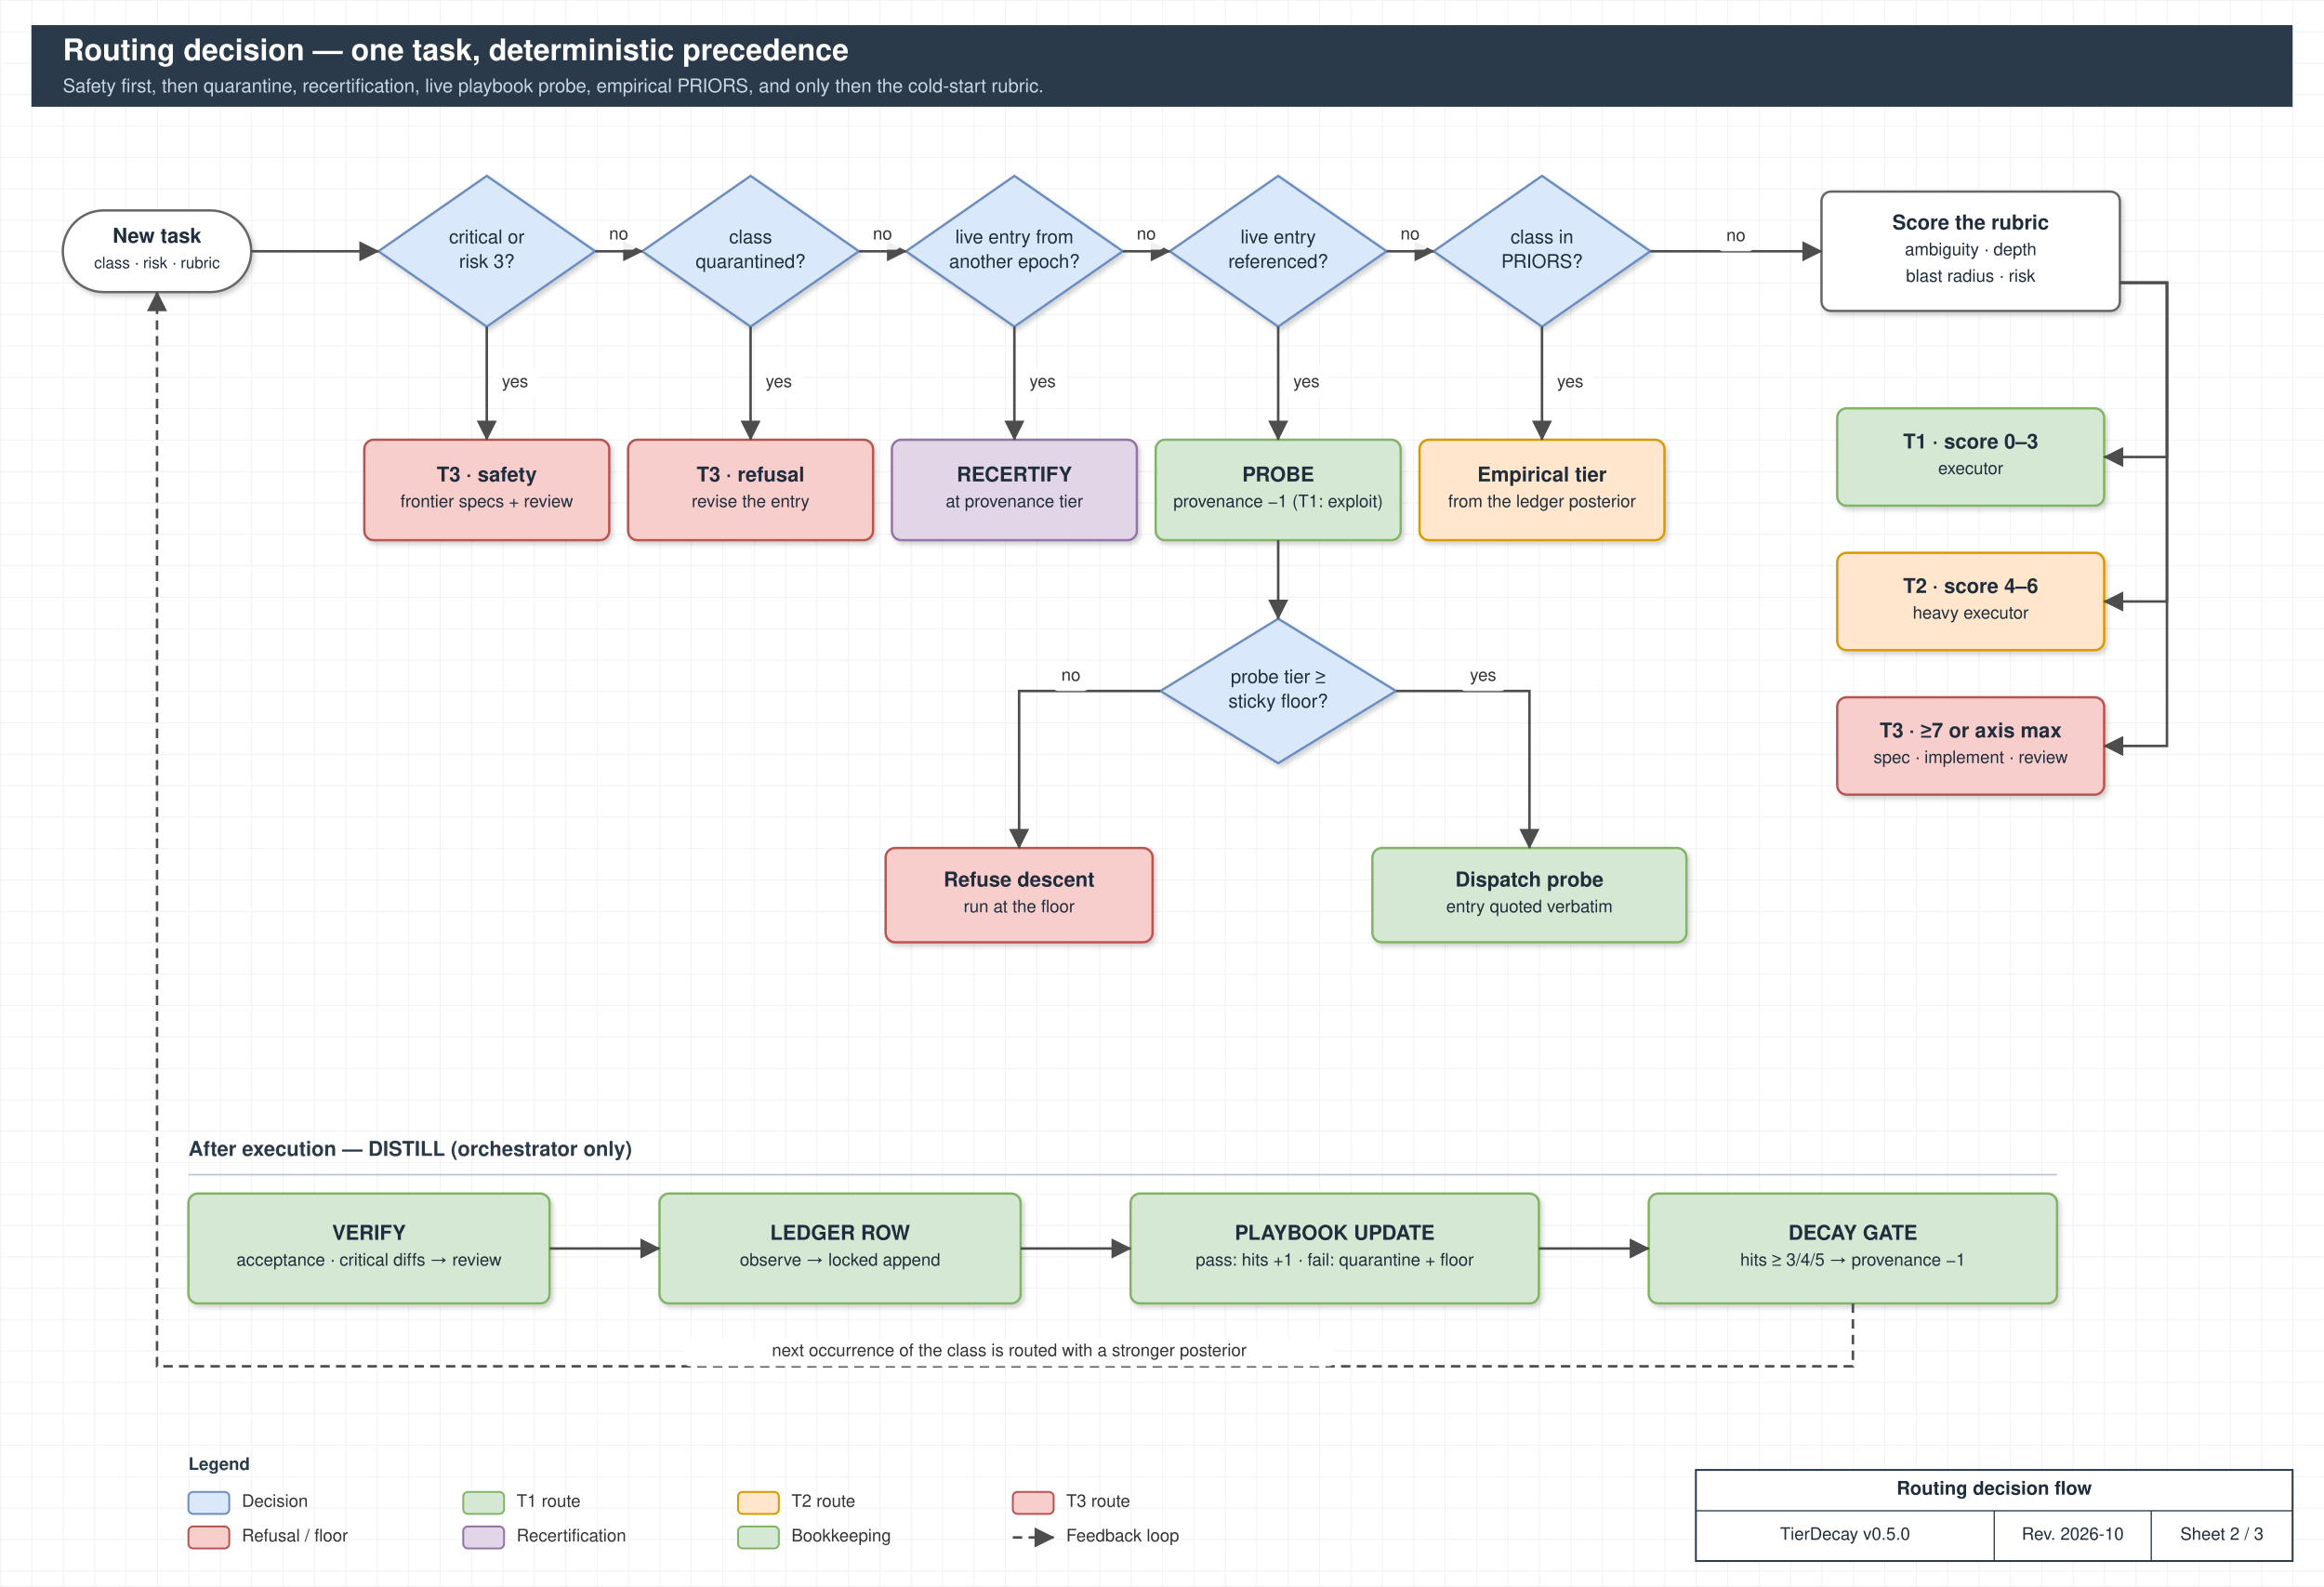
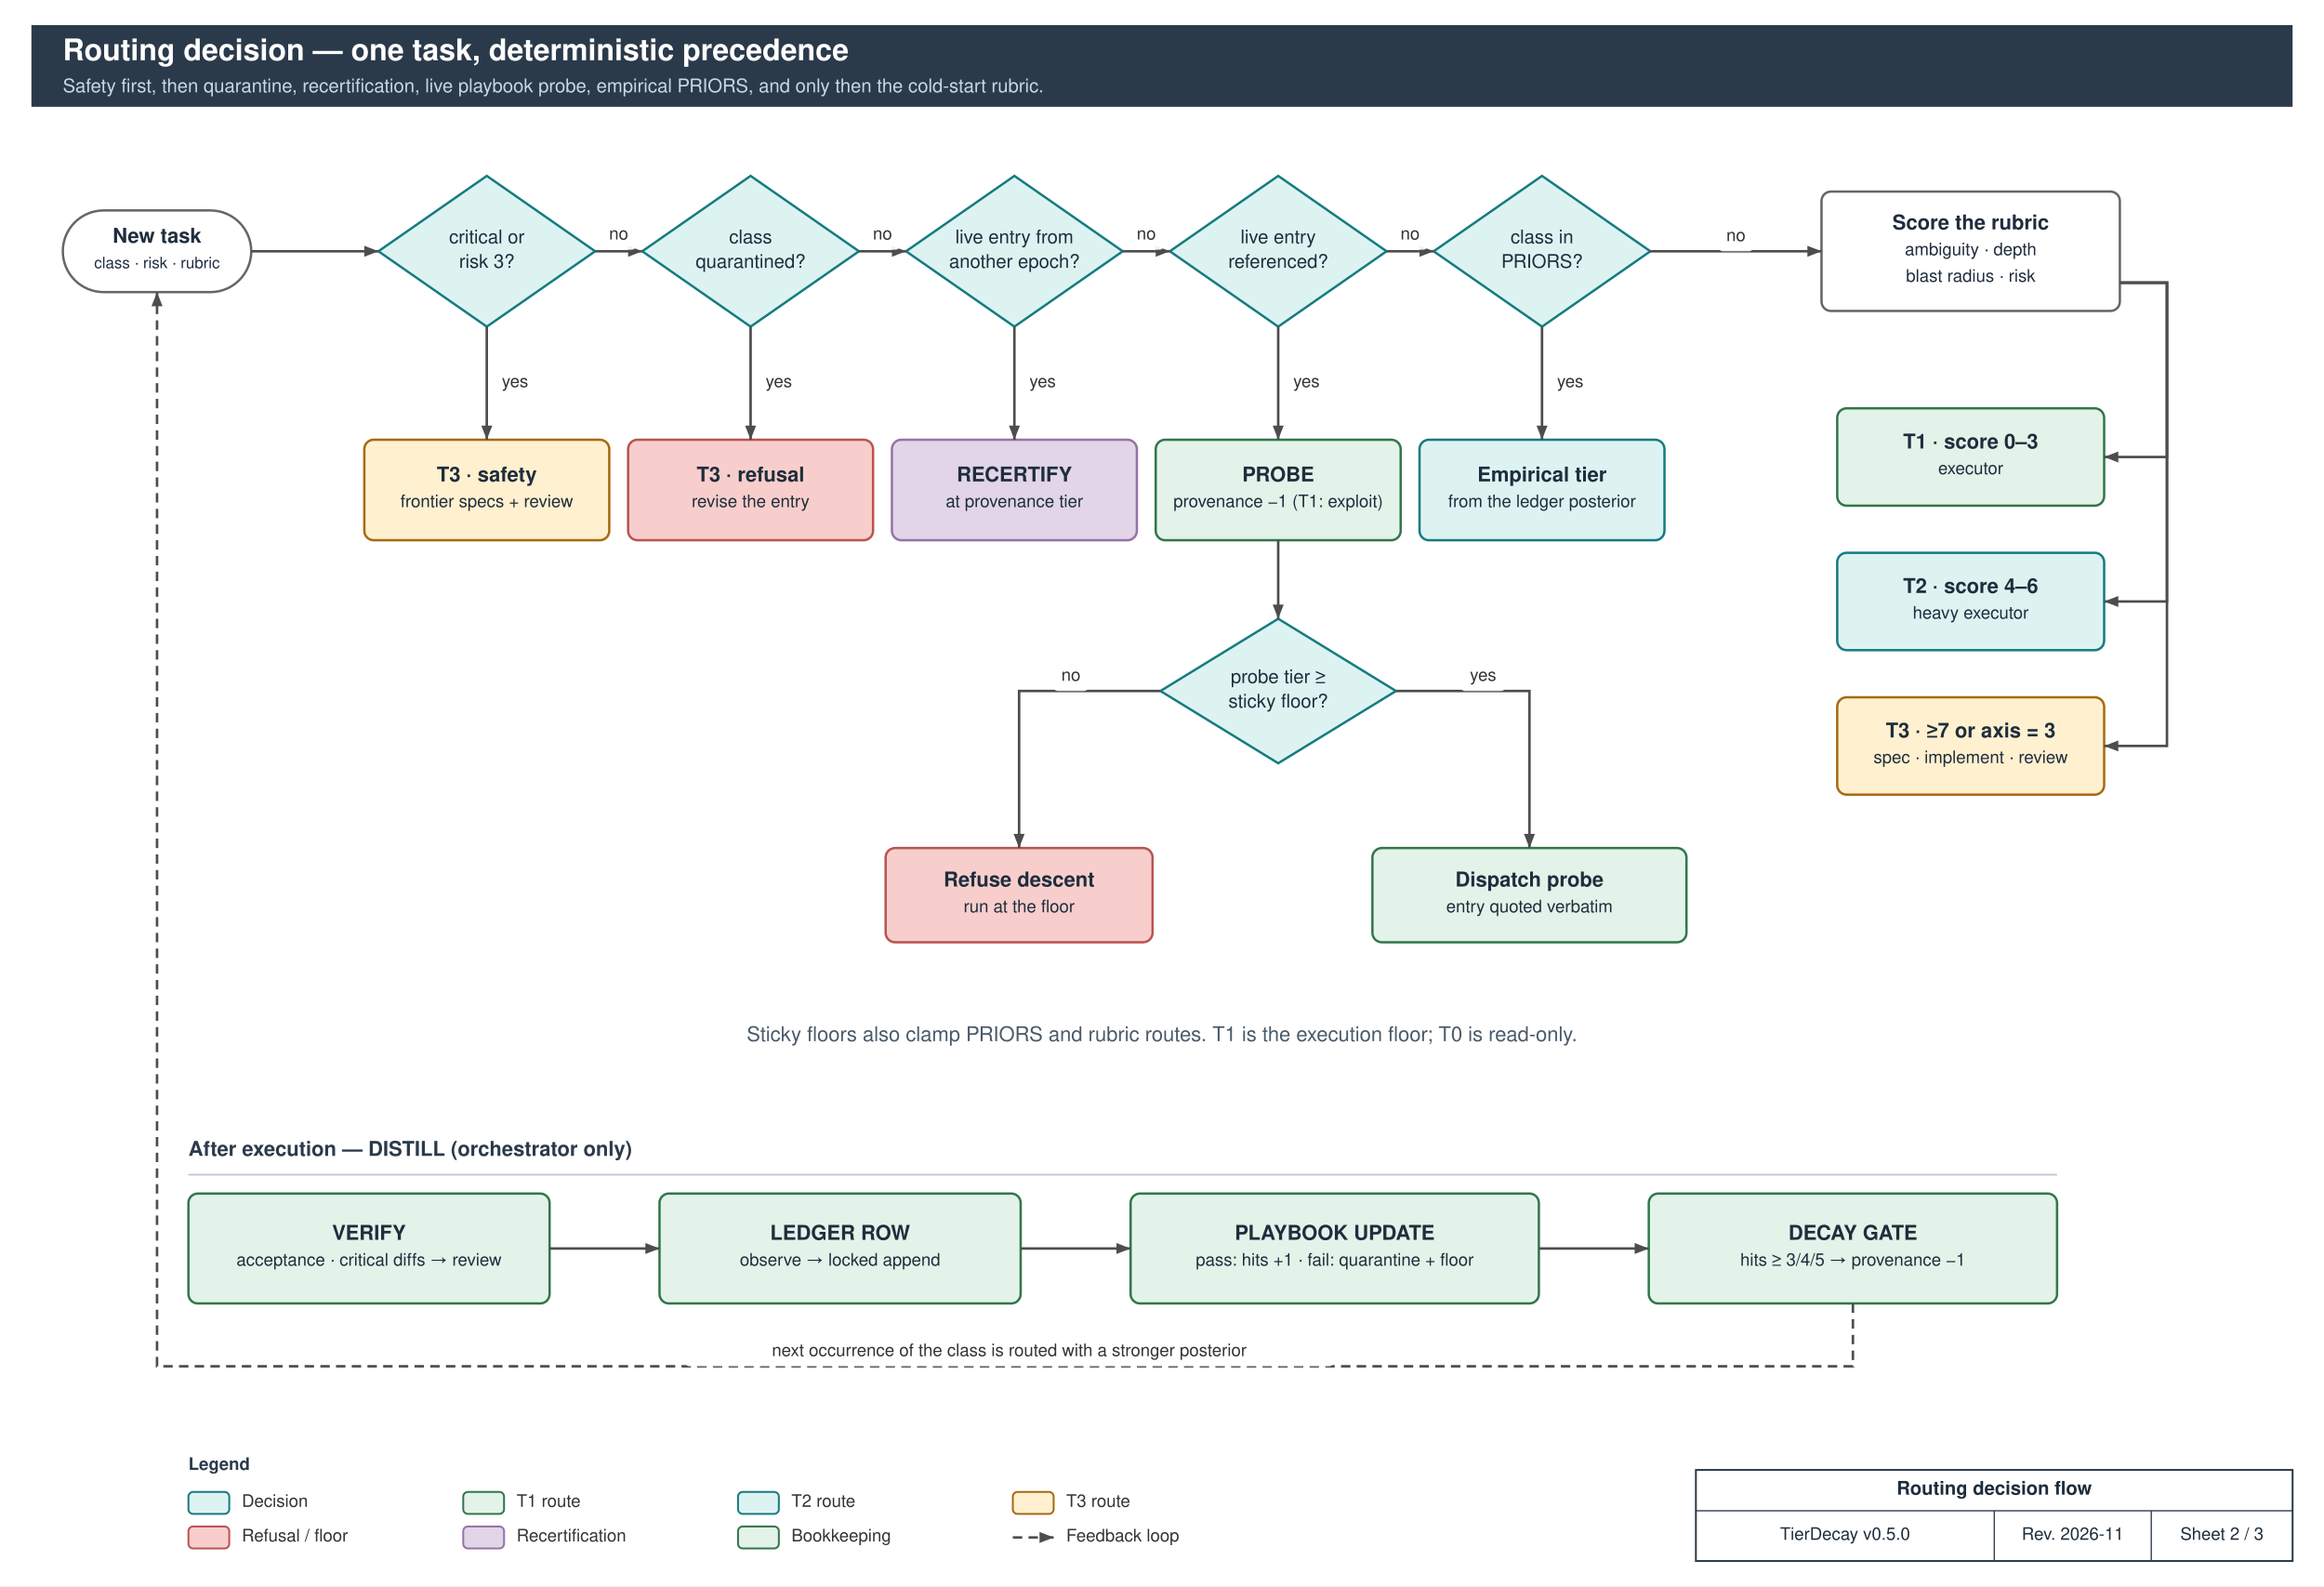
<svg xmlns="http://www.w3.org/2000/svg" width="1480" height="1010" viewBox="0 0 1480 1010" role="img" aria-labelledby="title desc">
-   <defs>
-     <marker id="arrow" viewBox="0 0 10 10" refX="9.5" refY="5" markerWidth="8" markerHeight="8" orient="auto-start-reverse">
-       <path d="M0,0 L10,5 L0,10 z" fill="#4D4D4D" />
-     </marker>
-     <marker id="arrow-start" viewBox="0 0 10 10" refX="0.5" refY="5" markerWidth="8" markerHeight="8" orient="auto-start-reverse">
-       <path d="M0,0 L10,5 L0,10 z" fill="#4D4D4D" />
-     </marker>
-     <filter id="shadow" x="-10%" y="-10%" width="130%" height="140%">
-       <feDropShadow dx="1.5" dy="2" stdDeviation="1.6" flood-color="#000000" flood-opacity="0.18" />
-     </filter>
-     <pattern id="grid" width="20" height="20" patternUnits="userSpaceOnUse">
-       <path d="M20,0 L0,0 0,20" fill="none" stroke="#EEF1F5" stroke-width="1" />
-     </pattern>
-   </defs>
  <rect width="1480" height="1010" fill="#FFFFFF" />
-   <rect width="1480" height="1010" fill="url(#grid)" />
  <rect x="20" y="16" width="1440" height="52" fill="#2B3A4A" />
  <text x="40" y="34.0" font-family="'Segoe UI', 'Helvetica Neue', Helvetica, Arial, sans-serif" font-size="19" font-weight="700" fill="#FFFFFF" text-anchor="start" dominant-baseline="central">Routing decision — one task, deterministic precedence</text>
  <text x="40" y="56.0" font-family="'Segoe UI', 'Helvetica Neue', Helvetica, Arial, sans-serif" font-size="12" font-weight="400" fill="#C9D6E3" text-anchor="start" dominant-baseline="central">Safety first, then quarantine, recertification, live playbook probe, empirical PRIORS, and only then the cold-start rubric.</text>
  <g>
-     <rect x="40" y="134" width="120" height="52" rx="26" fill="#FFFFFF" stroke="#666666" stroke-width="1.5" filter="url(#shadow)" />
+     <rect x="40" y="134" width="120" height="52" rx="26" fill="#FFFFFF" stroke="#666666" stroke-width="1.5" />
    <text x="100" y="151.6" font-family="'Segoe UI', 'Helvetica Neue', Helvetica, Arial, sans-serif" font-size="13" font-weight="700" fill="#1F2D3D" text-anchor="middle" dominant-baseline="central">New task</text>
    <text x="100" y="168.5" font-family="'Segoe UI', 'Helvetica Neue', Helvetica, Arial, sans-serif" font-size="10" font-weight="400" fill="#1F2D3D" text-anchor="middle" dominant-baseline="central">class · risk · rubric</text>
  </g>
  <g>
-     <polygon points="310,112 379,160 310,208 241,160" fill="#DAE8FC" stroke="#6C8EBF" stroke-width="1.5" filter="url(#shadow)" />
+     <polygon points="310,112 379,160 310,208 241,160" fill="#DDF3F2" stroke="#167B80" stroke-width="1.5" />
    <text x="310" y="152.2" font-family="'Segoe UI', 'Helvetica Neue', Helvetica, Arial, sans-serif" font-size="12" font-weight="400" fill="#1F2D3D" text-anchor="middle" dominant-baseline="central">critical or</text>
    <text x="310" y="167.8" font-family="'Segoe UI', 'Helvetica Neue', Helvetica, Arial, sans-serif" font-size="12" font-weight="400" fill="#1F2D3D" text-anchor="middle" dominant-baseline="central">risk 3?</text>
  </g>
  <g>
-     <path d="M160,160 L241,160" fill="none" stroke="#4D4D4D" stroke-width="1.6" marker-end="url(#arrow)" />
-   </g>
-   <g>
-     <rect x="232" y="280" width="156" height="64" rx="6" fill="#F8CECC" stroke="#B85450" stroke-width="1.5" filter="url(#shadow)" />
+     <path d="M160,160 L241,160" fill="none" stroke="#4D4D4D" stroke-width="1.6" />
+     <polygon points="241.0,160.0 232.0,163.5 232.0,156.5" fill="#4D4D4D" />
+   </g>
+   <g>
+     <rect x="232" y="280" width="156" height="64" rx="6" fill="#FFF0CF" stroke="#A66A12" stroke-width="1.5" />
    <text x="310" y="303.6" font-family="'Segoe UI', 'Helvetica Neue', Helvetica, Arial, sans-serif" font-size="13" font-weight="700" fill="#1F2D3D" text-anchor="middle" dominant-baseline="central">T3 · safety</text>
    <text x="310" y="320.4" font-family="'Segoe UI', 'Helvetica Neue', Helvetica, Arial, sans-serif" font-size="11" font-weight="400" fill="#1F2D3D" text-anchor="middle" dominant-baseline="central">frontier specs + review</text>
  </g>
  <g>
-     <path d="M310,208 L310,280" fill="none" stroke="#4D4D4D" stroke-width="1.6" marker-end="url(#arrow)" />
+     <path d="M310,208 L310,280" fill="none" stroke="#4D4D4D" stroke-width="1.6" />
+     <polygon points="310.0,280.0 306.5,271.0 313.5,271.0" fill="#4D4D4D" />
    <rect x="313.6" y="235.0" width="28.9" height="18" rx="3" fill="#FFFFFF" fill-opacity="0.92" />
    <text x="328" y="244.0" font-family="'Segoe UI', 'Helvetica Neue', Helvetica, Arial, sans-serif" font-size="11" font-weight="400" fill="#333333" text-anchor="middle" dominant-baseline="central">yes</text>
  </g>
  <g>
-     <polygon points="478,112 547,160 478,208 409,160" fill="#DAE8FC" stroke="#6C8EBF" stroke-width="1.5" filter="url(#shadow)" />
+     <polygon points="478,112 547,160 478,208 409,160" fill="#DDF3F2" stroke="#167B80" stroke-width="1.5" />
    <text x="478" y="152.2" font-family="'Segoe UI', 'Helvetica Neue', Helvetica, Arial, sans-serif" font-size="12" font-weight="400" fill="#1F2D3D" text-anchor="middle" dominant-baseline="central">class</text>
    <text x="478" y="167.8" font-family="'Segoe UI', 'Helvetica Neue', Helvetica, Arial, sans-serif" font-size="12" font-weight="400" fill="#1F2D3D" text-anchor="middle" dominant-baseline="central">quarantined?</text>
  </g>
  <g>
-     <path d="M379,160 L409,160" fill="none" stroke="#4D4D4D" stroke-width="1.6" marker-end="url(#arrow)" />
+     <path d="M379,160 L409,160" fill="none" stroke="#4D4D4D" stroke-width="1.6" />
+     <polygon points="409.0,160.0 400.0,163.5 400.0,156.5" fill="#4D4D4D" />
    <rect x="382.7" y="141.0" width="22.6" height="18" rx="3" fill="#FFFFFF" fill-opacity="0.92" />
    <text x="394" y="150.0" font-family="'Segoe UI', 'Helvetica Neue', Helvetica, Arial, sans-serif" font-size="11" font-weight="400" fill="#333333" text-anchor="middle" dominant-baseline="central">no</text>
  </g>
  <g>
-     <rect x="400" y="280" width="156" height="64" rx="6" fill="#F8CECC" stroke="#B85450" stroke-width="1.5" filter="url(#shadow)" />
+     <rect x="400" y="280" width="156" height="64" rx="6" fill="#F8CECC" stroke="#B85450" stroke-width="1.5" />
    <text x="478" y="303.6" font-family="'Segoe UI', 'Helvetica Neue', Helvetica, Arial, sans-serif" font-size="13" font-weight="700" fill="#1F2D3D" text-anchor="middle" dominant-baseline="central">T3 · refusal</text>
    <text x="478" y="320.4" font-family="'Segoe UI', 'Helvetica Neue', Helvetica, Arial, sans-serif" font-size="11" font-weight="400" fill="#1F2D3D" text-anchor="middle" dominant-baseline="central">revise the entry</text>
  </g>
  <g>
-     <path d="M478,208 L478,280" fill="none" stroke="#4D4D4D" stroke-width="1.6" marker-end="url(#arrow)" />
+     <path d="M478,208 L478,280" fill="none" stroke="#4D4D4D" stroke-width="1.6" />
+     <polygon points="478.0,280.0 474.5,271.0 481.5,271.0" fill="#4D4D4D" />
    <rect x="481.6" y="235.0" width="28.9" height="18" rx="3" fill="#FFFFFF" fill-opacity="0.92" />
    <text x="496" y="244.0" font-family="'Segoe UI', 'Helvetica Neue', Helvetica, Arial, sans-serif" font-size="11" font-weight="400" fill="#333333" text-anchor="middle" dominant-baseline="central">yes</text>
  </g>
  <g>
-     <polygon points="646,112 715,160 646,208 577,160" fill="#DAE8FC" stroke="#6C8EBF" stroke-width="1.5" filter="url(#shadow)" />
+     <polygon points="646,112 715,160 646,208 577,160" fill="#DDF3F2" stroke="#167B80" stroke-width="1.5" />
    <text x="646" y="152.2" font-family="'Segoe UI', 'Helvetica Neue', Helvetica, Arial, sans-serif" font-size="12" font-weight="400" fill="#1F2D3D" text-anchor="middle" dominant-baseline="central">live entry from</text>
    <text x="646" y="167.8" font-family="'Segoe UI', 'Helvetica Neue', Helvetica, Arial, sans-serif" font-size="12" font-weight="400" fill="#1F2D3D" text-anchor="middle" dominant-baseline="central">another epoch?</text>
  </g>
  <g>
-     <path d="M547,160 L577,160" fill="none" stroke="#4D4D4D" stroke-width="1.6" marker-end="url(#arrow)" />
+     <path d="M547,160 L577,160" fill="none" stroke="#4D4D4D" stroke-width="1.6" />
+     <polygon points="577.0,160.0 568.0,163.5 568.0,156.5" fill="#4D4D4D" />
    <rect x="550.7" y="141.0" width="22.6" height="18" rx="3" fill="#FFFFFF" fill-opacity="0.92" />
    <text x="562" y="150.0" font-family="'Segoe UI', 'Helvetica Neue', Helvetica, Arial, sans-serif" font-size="11" font-weight="400" fill="#333333" text-anchor="middle" dominant-baseline="central">no</text>
  </g>
  <g>
-     <rect x="568" y="280" width="156" height="64" rx="6" fill="#E1D5E7" stroke="#9673A6" stroke-width="1.5" filter="url(#shadow)" />
+     <rect x="568" y="280" width="156" height="64" rx="6" fill="#E1D5E7" stroke="#9673A6" stroke-width="1.5" />
    <text x="646" y="303.6" font-family="'Segoe UI', 'Helvetica Neue', Helvetica, Arial, sans-serif" font-size="13" font-weight="700" fill="#1F2D3D" text-anchor="middle" dominant-baseline="central">RECERTIFY</text>
    <text x="646" y="320.4" font-family="'Segoe UI', 'Helvetica Neue', Helvetica, Arial, sans-serif" font-size="11" font-weight="400" fill="#1F2D3D" text-anchor="middle" dominant-baseline="central">at provenance tier</text>
  </g>
  <g>
-     <path d="M646,208 L646,280" fill="none" stroke="#4D4D4D" stroke-width="1.6" marker-end="url(#arrow)" />
+     <path d="M646,208 L646,280" fill="none" stroke="#4D4D4D" stroke-width="1.6" />
+     <polygon points="646.0,280.0 642.5,271.0 649.5,271.0" fill="#4D4D4D" />
    <rect x="649.5" y="235.0" width="28.9" height="18" rx="3" fill="#FFFFFF" fill-opacity="0.92" />
    <text x="664" y="244.0" font-family="'Segoe UI', 'Helvetica Neue', Helvetica, Arial, sans-serif" font-size="11" font-weight="400" fill="#333333" text-anchor="middle" dominant-baseline="central">yes</text>
  </g>
  <g>
-     <polygon points="814,112 883,160 814,208 745,160" fill="#DAE8FC" stroke="#6C8EBF" stroke-width="1.5" filter="url(#shadow)" />
+     <polygon points="814,112 883,160 814,208 745,160" fill="#DDF3F2" stroke="#167B80" stroke-width="1.5" />
    <text x="814" y="152.2" font-family="'Segoe UI', 'Helvetica Neue', Helvetica, Arial, sans-serif" font-size="12" font-weight="400" fill="#1F2D3D" text-anchor="middle" dominant-baseline="central">live entry</text>
    <text x="814" y="167.8" font-family="'Segoe UI', 'Helvetica Neue', Helvetica, Arial, sans-serif" font-size="12" font-weight="400" fill="#1F2D3D" text-anchor="middle" dominant-baseline="central">referenced?</text>
  </g>
  <g>
-     <path d="M715,160 L745,160" fill="none" stroke="#4D4D4D" stroke-width="1.6" marker-end="url(#arrow)" />
+     <path d="M715,160 L745,160" fill="none" stroke="#4D4D4D" stroke-width="1.6" />
+     <polygon points="745.0,160.0 736.0,163.5 736.0,156.5" fill="#4D4D4D" />
    <rect x="718.7" y="141.0" width="22.6" height="18" rx="3" fill="#FFFFFF" fill-opacity="0.92" />
    <text x="730" y="150.0" font-family="'Segoe UI', 'Helvetica Neue', Helvetica, Arial, sans-serif" font-size="11" font-weight="400" fill="#333333" text-anchor="middle" dominant-baseline="central">no</text>
  </g>
  <g>
-     <rect x="736" y="280" width="156" height="64" rx="6" fill="#D5E8D4" stroke="#82B366" stroke-width="1.5" filter="url(#shadow)" />
+     <rect x="736" y="280" width="156" height="64" rx="6" fill="#E3F3E9" stroke="#32764B" stroke-width="1.5" />
    <text x="814" y="303.6" font-family="'Segoe UI', 'Helvetica Neue', Helvetica, Arial, sans-serif" font-size="13" font-weight="700" fill="#1F2D3D" text-anchor="middle" dominant-baseline="central">PROBE</text>
    <text x="814" y="320.4" font-family="'Segoe UI', 'Helvetica Neue', Helvetica, Arial, sans-serif" font-size="11" font-weight="400" fill="#1F2D3D" text-anchor="middle" dominant-baseline="central">provenance −1 (T1: exploit)</text>
  </g>
  <g>
-     <path d="M814,208 L814,280" fill="none" stroke="#4D4D4D" stroke-width="1.6" marker-end="url(#arrow)" />
+     <path d="M814,208 L814,280" fill="none" stroke="#4D4D4D" stroke-width="1.6" />
+     <polygon points="814.0,280.0 810.5,271.0 817.5,271.0" fill="#4D4D4D" />
    <rect x="817.5" y="235.0" width="28.9" height="18" rx="3" fill="#FFFFFF" fill-opacity="0.92" />
    <text x="832" y="244.0" font-family="'Segoe UI', 'Helvetica Neue', Helvetica, Arial, sans-serif" font-size="11" font-weight="400" fill="#333333" text-anchor="middle" dominant-baseline="central">yes</text>
  </g>
  <g>
-     <polygon points="982,112 1051,160 982,208 913,160" fill="#DAE8FC" stroke="#6C8EBF" stroke-width="1.5" filter="url(#shadow)" />
+     <polygon points="982,112 1051,160 982,208 913,160" fill="#DDF3F2" stroke="#167B80" stroke-width="1.5" />
    <text x="982" y="152.2" font-family="'Segoe UI', 'Helvetica Neue', Helvetica, Arial, sans-serif" font-size="12" font-weight="400" fill="#1F2D3D" text-anchor="middle" dominant-baseline="central">class in</text>
    <text x="982" y="167.8" font-family="'Segoe UI', 'Helvetica Neue', Helvetica, Arial, sans-serif" font-size="12" font-weight="400" fill="#1F2D3D" text-anchor="middle" dominant-baseline="central">PRIORS?</text>
  </g>
  <g>
-     <path d="M883,160 L913,160" fill="none" stroke="#4D4D4D" stroke-width="1.6" marker-end="url(#arrow)" />
+     <path d="M883,160 L913,160" fill="none" stroke="#4D4D4D" stroke-width="1.6" />
+     <polygon points="913.0,160.0 904.0,163.5 904.0,156.5" fill="#4D4D4D" />
    <rect x="886.7" y="141.0" width="22.6" height="18" rx="3" fill="#FFFFFF" fill-opacity="0.92" />
    <text x="898" y="150.0" font-family="'Segoe UI', 'Helvetica Neue', Helvetica, Arial, sans-serif" font-size="11" font-weight="400" fill="#333333" text-anchor="middle" dominant-baseline="central">no</text>
  </g>
  <g>
-     <rect x="904" y="280" width="156" height="64" rx="6" fill="#FFE6CC" stroke="#D79B00" stroke-width="1.5" filter="url(#shadow)" />
+     <rect x="904" y="280" width="156" height="64" rx="6" fill="#DDF3F2" stroke="#167B80" stroke-width="1.5" />
    <text x="982" y="303.6" font-family="'Segoe UI', 'Helvetica Neue', Helvetica, Arial, sans-serif" font-size="13" font-weight="700" fill="#1F2D3D" text-anchor="middle" dominant-baseline="central">Empirical tier</text>
    <text x="982" y="320.4" font-family="'Segoe UI', 'Helvetica Neue', Helvetica, Arial, sans-serif" font-size="11" font-weight="400" fill="#1F2D3D" text-anchor="middle" dominant-baseline="central">from the ledger posterior</text>
  </g>
  <g>
-     <path d="M982,208 L982,280" fill="none" stroke="#4D4D4D" stroke-width="1.6" marker-end="url(#arrow)" />
+     <path d="M982,208 L982,280" fill="none" stroke="#4D4D4D" stroke-width="1.6" />
+     <polygon points="982.0,280.0 978.5,271.0 985.5,271.0" fill="#4D4D4D" />
    <rect x="985.5" y="235.0" width="28.9" height="18" rx="3" fill="#FFFFFF" fill-opacity="0.92" />
    <text x="1000" y="244.0" font-family="'Segoe UI', 'Helvetica Neue', Helvetica, Arial, sans-serif" font-size="11" font-weight="400" fill="#333333" text-anchor="middle" dominant-baseline="central">yes</text>
  </g>
  <g>
-     <polygon points="814,394 889,440 814,486 739,440" fill="#DAE8FC" stroke="#6C8EBF" stroke-width="1.5" filter="url(#shadow)" />
+     <polygon points="814,394 889,440 814,486 739,440" fill="#DDF3F2" stroke="#167B80" stroke-width="1.5" />
    <text x="814" y="432.2" font-family="'Segoe UI', 'Helvetica Neue', Helvetica, Arial, sans-serif" font-size="12" font-weight="400" fill="#1F2D3D" text-anchor="middle" dominant-baseline="central">probe tier ≥</text>
    <text x="814" y="447.8" font-family="'Segoe UI', 'Helvetica Neue', Helvetica, Arial, sans-serif" font-size="12" font-weight="400" fill="#1F2D3D" text-anchor="middle" dominant-baseline="central">sticky floor?</text>
  </g>
  <g>
-     <path d="M814,344 L814,394" fill="none" stroke="#4D4D4D" stroke-width="1.6" marker-end="url(#arrow)" />
-   </g>
-   <g>
-     <rect x="564" y="540" width="170" height="60" rx="6" fill="#F8CECC" stroke="#B85450" stroke-width="1.5" filter="url(#shadow)" />
+     <path d="M814,344 L814,394" fill="none" stroke="#4D4D4D" stroke-width="1.6" />
+     <polygon points="814.0,394.0 810.5,385.0 817.5,385.0" fill="#4D4D4D" />
+   </g>
+   <g>
+     <rect x="564" y="540" width="170" height="60" rx="6" fill="#F8CECC" stroke="#B85450" stroke-width="1.5" />
    <text x="649" y="561.5" font-family="'Segoe UI', 'Helvetica Neue', Helvetica, Arial, sans-serif" font-size="13" font-weight="700" fill="#1F2D3D" text-anchor="middle" dominant-baseline="central">Refuse descent</text>
    <text x="649" y="578.4" font-family="'Segoe UI', 'Helvetica Neue', Helvetica, Arial, sans-serif" font-size="11" font-weight="400" fill="#1F2D3D" text-anchor="middle" dominant-baseline="central">run at the floor</text>
  </g>
  <g>
-     <path d="M739,440 L649,440 L649,540" fill="none" stroke="#4D4D4D" stroke-width="1.6" marker-end="url(#arrow)" />
+     <path d="M739,440 L649,440 L649,540" fill="none" stroke="#4D4D4D" stroke-width="1.6" />
+     <polygon points="649.0,540.0 645.5,531.0 652.5,531.0" fill="#4D4D4D" />
    <rect x="670.7" y="422.0" width="22.6" height="18" rx="3" fill="#FFFFFF" fill-opacity="0.92" />
    <text x="682" y="431.0" font-family="'Segoe UI', 'Helvetica Neue', Helvetica, Arial, sans-serif" font-size="11" font-weight="400" fill="#333333" text-anchor="middle" dominant-baseline="central">no</text>
  </g>
  <g>
-     <rect x="874" y="540" width="200" height="60" rx="6" fill="#D5E8D4" stroke="#82B366" stroke-width="1.5" filter="url(#shadow)" />
+     <rect x="874" y="540" width="200" height="60" rx="6" fill="#E3F3E9" stroke="#32764B" stroke-width="1.5" />
    <text x="974" y="561.5" font-family="'Segoe UI', 'Helvetica Neue', Helvetica, Arial, sans-serif" font-size="13" font-weight="700" fill="#1F2D3D" text-anchor="middle" dominant-baseline="central">Dispatch probe</text>
    <text x="974" y="578.4" font-family="'Segoe UI', 'Helvetica Neue', Helvetica, Arial, sans-serif" font-size="11" font-weight="400" fill="#1F2D3D" text-anchor="middle" dominant-baseline="central">entry quoted verbatim</text>
  </g>
  <g>
-     <path d="M889,440 L974,440 L974,540" fill="none" stroke="#4D4D4D" stroke-width="1.6" marker-end="url(#arrow)" />
+     <path d="M889,440 L974,440 L974,540" fill="none" stroke="#4D4D4D" stroke-width="1.6" />
+     <polygon points="974.0,540.0 970.5,531.0 977.5,531.0" fill="#4D4D4D" />
    <rect x="930.0" y="422.0" width="28.9" height="18" rx="3" fill="#FFFFFF" fill-opacity="0.92" />
    <text x="944.5" y="431.0" font-family="'Segoe UI', 'Helvetica Neue', Helvetica, Arial, sans-serif" font-size="11" font-weight="400" fill="#333333" text-anchor="middle" dominant-baseline="central">yes</text>
  </g>
  <g>
-     <rect x="1160" y="122" width="190" height="76" rx="6" fill="#FFFFFF" stroke="#666666" stroke-width="1.5" filter="url(#shadow)" />
+     <rect x="1160" y="122" width="190" height="76" rx="6" fill="#FFFFFF" stroke="#666666" stroke-width="1.5" />
    <text x="1255" y="143.1" font-family="'Segoe UI', 'Helvetica Neue', Helvetica, Arial, sans-serif" font-size="13" font-weight="700" fill="#1F2D3D" text-anchor="middle" dominant-baseline="central">Score the rubric</text>
    <text x="1255" y="160.0" font-family="'Segoe UI', 'Helvetica Neue', Helvetica, Arial, sans-serif" font-size="11" font-weight="400" fill="#1F2D3D" text-anchor="middle" dominant-baseline="central">ambiguity · depth</text>
    <text x="1255" y="176.9" font-family="'Segoe UI', 'Helvetica Neue', Helvetica, Arial, sans-serif" font-size="11" font-weight="400" fill="#1F2D3D" text-anchor="middle" dominant-baseline="central">blast radius · risk</text>
  </g>
  <g>
-     <path d="M1051,160 L1160,160" fill="none" stroke="#4D4D4D" stroke-width="1.6" marker-end="url(#arrow)" />
+     <path d="M1051,160 L1160,160" fill="none" stroke="#4D4D4D" stroke-width="1.6" />
+     <polygon points="1160.0,160.0 1151.0,163.5 1151.0,156.5" fill="#4D4D4D" />
    <rect x="1094.2" y="142.0" width="22.6" height="18" rx="3" fill="#FFFFFF" fill-opacity="0.92" />
    <text x="1105.5" y="151.0" font-family="'Segoe UI', 'Helvetica Neue', Helvetica, Arial, sans-serif" font-size="11" font-weight="400" fill="#333333" text-anchor="middle" dominant-baseline="central">no</text>
  </g>
  <g>
-     <rect x="1170" y="260" width="170" height="62" rx="6" fill="#D5E8D4" stroke="#82B366" stroke-width="1.5" filter="url(#shadow)" />
+     <rect x="1170" y="260" width="170" height="62" rx="6" fill="#E3F3E9" stroke="#32764B" stroke-width="1.5" />
    <text x="1255" y="282.6" font-family="'Segoe UI', 'Helvetica Neue', Helvetica, Arial, sans-serif" font-size="13" font-weight="700" fill="#1F2D3D" text-anchor="middle" dominant-baseline="central">T1 · score 0–3</text>
    <text x="1255" y="299.4" font-family="'Segoe UI', 'Helvetica Neue', Helvetica, Arial, sans-serif" font-size="11" font-weight="400" fill="#1F2D3D" text-anchor="middle" dominant-baseline="central">executor</text>
  </g>
  <g>
-     <path d="M1350,180 L1380,180 L1380,291 L1340,291" fill="none" stroke="#4D4D4D" stroke-width="1.6" marker-end="url(#arrow)" />
-   </g>
-   <g>
-     <rect x="1170" y="352" width="170" height="62" rx="6" fill="#FFE6CC" stroke="#D79B00" stroke-width="1.5" filter="url(#shadow)" />
+     <path d="M1350,180 L1380,180 L1380,291 L1340,291" fill="none" stroke="#4D4D4D" stroke-width="1.6" />
+     <polygon points="1340.0,291.0 1349.0,287.5 1349.0,294.5" fill="#4D4D4D" />
+   </g>
+   <g>
+     <rect x="1170" y="352" width="170" height="62" rx="6" fill="#DDF3F2" stroke="#167B80" stroke-width="1.5" />
    <text x="1255" y="374.6" font-family="'Segoe UI', 'Helvetica Neue', Helvetica, Arial, sans-serif" font-size="13" font-weight="700" fill="#1F2D3D" text-anchor="middle" dominant-baseline="central">T2 · score 4–6</text>
    <text x="1255" y="391.4" font-family="'Segoe UI', 'Helvetica Neue', Helvetica, Arial, sans-serif" font-size="11" font-weight="400" fill="#1F2D3D" text-anchor="middle" dominant-baseline="central">heavy executor</text>
  </g>
  <g>
-     <path d="M1350,180 L1380,180 L1380,383 L1340,383" fill="none" stroke="#4D4D4D" stroke-width="1.6" marker-end="url(#arrow)" />
-   </g>
-   <g>
-     <rect x="1170" y="444" width="170" height="62" rx="6" fill="#F8CECC" stroke="#B85450" stroke-width="1.5" filter="url(#shadow)" />
-     <text x="1255" y="466.6" font-family="'Segoe UI', 'Helvetica Neue', Helvetica, Arial, sans-serif" font-size="13" font-weight="700" fill="#1F2D3D" text-anchor="middle" dominant-baseline="central">T3 · ≥7 or axis max</text>
+     <path d="M1350,180 L1380,180 L1380,383 L1340,383" fill="none" stroke="#4D4D4D" stroke-width="1.6" />
+     <polygon points="1340.0,383.0 1349.0,379.5 1349.0,386.5" fill="#4D4D4D" />
+   </g>
+   <g>
+     <rect x="1170" y="444" width="170" height="62" rx="6" fill="#FFF0CF" stroke="#A66A12" stroke-width="1.5" />
+     <text x="1255" y="466.6" font-family="'Segoe UI', 'Helvetica Neue', Helvetica, Arial, sans-serif" font-size="13" font-weight="700" fill="#1F2D3D" text-anchor="middle" dominant-baseline="central">T3 · ≥7 or axis = 3</text>
    <text x="1255" y="483.4" font-family="'Segoe UI', 'Helvetica Neue', Helvetica, Arial, sans-serif" font-size="11" font-weight="400" fill="#1F2D3D" text-anchor="middle" dominant-baseline="central">spec · implement · review</text>
  </g>
  <g>
-     <path d="M1350,180 L1380,180 L1380,475 L1340,475" fill="none" stroke="#4D4D4D" stroke-width="1.6" marker-end="url(#arrow)" />
-   </g>
-   <g>
-     <rect x="120" y="760" width="230" height="70" rx="6" fill="#D5E8D4" stroke="#82B366" stroke-width="1.5" filter="url(#shadow)" />
+     <path d="M1350,180 L1380,180 L1380,475 L1340,475" fill="none" stroke="#4D4D4D" stroke-width="1.6" />
+     <polygon points="1340.0,475.0 1349.0,471.5 1349.0,478.5" fill="#4D4D4D" />
+   </g>
+   <text x="740" y="660.0" font-family="'Segoe UI', 'Helvetica Neue', Helvetica, Arial, sans-serif" font-size="13" font-weight="400" fill="#4A5A6A" text-anchor="middle" dominant-baseline="central">Sticky floors also clamp PRIORS and rubric routes. T1 is the execution floor; T0 is read-only.</text>
+   <g>
+     <rect x="120" y="760" width="230" height="70" rx="6" fill="#E3F3E9" stroke="#32764B" stroke-width="1.5" />
    <text x="235" y="786.5" font-family="'Segoe UI', 'Helvetica Neue', Helvetica, Arial, sans-serif" font-size="13" font-weight="700" fill="#1F2D3D" text-anchor="middle" dominant-baseline="central">VERIFY</text>
    <text x="235" y="803.4" font-family="'Segoe UI', 'Helvetica Neue', Helvetica, Arial, sans-serif" font-size="11" font-weight="400" fill="#1F2D3D" text-anchor="middle" dominant-baseline="central">acceptance · critical diffs → review</text>
  </g>
  <g>
-     <rect x="420" y="760" width="230" height="70" rx="6" fill="#D5E8D4" stroke="#82B366" stroke-width="1.5" filter="url(#shadow)" />
+     <rect x="420" y="760" width="230" height="70" rx="6" fill="#E3F3E9" stroke="#32764B" stroke-width="1.5" />
    <text x="535" y="786.5" font-family="'Segoe UI', 'Helvetica Neue', Helvetica, Arial, sans-serif" font-size="13" font-weight="700" fill="#1F2D3D" text-anchor="middle" dominant-baseline="central">LEDGER ROW</text>
    <text x="535" y="803.4" font-family="'Segoe UI', 'Helvetica Neue', Helvetica, Arial, sans-serif" font-size="11" font-weight="400" fill="#1F2D3D" text-anchor="middle" dominant-baseline="central">observe → locked append</text>
  </g>
  <g>
-     <rect x="720" y="760" width="260" height="70" rx="6" fill="#D5E8D4" stroke="#82B366" stroke-width="1.5" filter="url(#shadow)" />
+     <rect x="720" y="760" width="260" height="70" rx="6" fill="#E3F3E9" stroke="#32764B" stroke-width="1.5" />
    <text x="850" y="786.5" font-family="'Segoe UI', 'Helvetica Neue', Helvetica, Arial, sans-serif" font-size="13" font-weight="700" fill="#1F2D3D" text-anchor="middle" dominant-baseline="central">PLAYBOOK UPDATE</text>
    <text x="850" y="803.4" font-family="'Segoe UI', 'Helvetica Neue', Helvetica, Arial, sans-serif" font-size="11" font-weight="400" fill="#1F2D3D" text-anchor="middle" dominant-baseline="central">pass: hits +1 · fail: quarantine + floor</text>
  </g>
  <g>
-     <rect x="1050" y="760" width="260" height="70" rx="6" fill="#D5E8D4" stroke="#82B366" stroke-width="1.5" filter="url(#shadow)" />
+     <rect x="1050" y="760" width="260" height="70" rx="6" fill="#E3F3E9" stroke="#32764B" stroke-width="1.5" />
    <text x="1180" y="786.5" font-family="'Segoe UI', 'Helvetica Neue', Helvetica, Arial, sans-serif" font-size="13" font-weight="700" fill="#1F2D3D" text-anchor="middle" dominant-baseline="central">DECAY GATE</text>
    <text x="1180" y="803.4" font-family="'Segoe UI', 'Helvetica Neue', Helvetica, Arial, sans-serif" font-size="11" font-weight="400" fill="#1F2D3D" text-anchor="middle" dominant-baseline="central">hits ≥ 3/4/5 → provenance −1</text>
  </g>
  <g>
-     <path d="M350,795 L420,795" fill="none" stroke="#4D4D4D" stroke-width="1.6" marker-end="url(#arrow)" />
-   </g>
-   <g>
-     <path d="M650,795 L720,795" fill="none" stroke="#4D4D4D" stroke-width="1.6" marker-end="url(#arrow)" />
-   </g>
-   <g>
-     <path d="M980,795 L1050,795" fill="none" stroke="#4D4D4D" stroke-width="1.6" marker-end="url(#arrow)" />
-   </g>
-   <g>
-     <path d="M1180,830 L1180,870 L100,870 L100,186" fill="none" stroke="#4D4D4D" stroke-width="1.6" stroke-dasharray="6 4" marker-end="url(#arrow)" />
+     <path d="M350,795 L420,795" fill="none" stroke="#4D4D4D" stroke-width="1.6" />
+     <polygon points="420.0,795.0 411.0,798.5 411.0,791.5" fill="#4D4D4D" />
+   </g>
+   <g>
+     <path d="M650,795 L720,795" fill="none" stroke="#4D4D4D" stroke-width="1.6" />
+     <polygon points="720.0,795.0 711.0,798.5 711.0,791.5" fill="#4D4D4D" />
+   </g>
+   <g>
+     <path d="M980,795 L1050,795" fill="none" stroke="#4D4D4D" stroke-width="1.6" />
+     <polygon points="1050.0,795.0 1041.0,798.5 1041.0,791.5" fill="#4D4D4D" />
+   </g>
+   <g>
+     <path d="M1180,830 L1180,870 L100,870 L100,186" fill="none" stroke="#4D4D4D" stroke-width="1.6" stroke-dasharray="6 4" />
+     <polygon points="100.0,186.0 103.5,195.0 96.5,195.0" fill="#4D4D4D" />
    <rect x="436.1" y="852.0" width="413.2" height="18" rx="3" fill="#FFFFFF" fill-opacity="0.92" />
    <text x="642.72" y="861.0" font-family="'Segoe UI', 'Helvetica Neue', Helvetica, Arial, sans-serif" font-size="11" font-weight="400" fill="#333333" text-anchor="middle" dominant-baseline="central">next occurrence of the class is routed with a stronger posterior</text>
  </g>
  <text x="120" y="736" font-family="'Segoe UI', 'Helvetica Neue', Helvetica, Arial, sans-serif" font-size="13" font-weight="700" fill="#2B3A4A">After execution — DISTILL (orchestrator only)</text>
  <line x1="120" y1="748" x2="1310" y2="748" stroke="#B7C3D0" stroke-width="1" />
  <g>
    <text x="120" y="936" font-family="'Segoe UI', 'Helvetica Neue', Helvetica, Arial, sans-serif" font-size="11" font-weight="700" fill="#2B3A4A">Legend</text>
-     <rect x="120" y="950" width="26" height="14" rx="3" fill="#DAE8FC" stroke="#6C8EBF" stroke-width="1.2" />
+     <rect x="120" y="950" width="26" height="14" rx="3" fill="#DDF3F2" stroke="#167B80" stroke-width="1.2" />
    <text x="154" y="957" font-family="'Segoe UI', 'Helvetica Neue', Helvetica, Arial, sans-serif" font-size="11" fill="#333333" dominant-baseline="central">Decision</text>
-     <rect x="295" y="950" width="26" height="14" rx="3" fill="#D5E8D4" stroke="#82B366" stroke-width="1.2" />
+     <rect x="295" y="950" width="26" height="14" rx="3" fill="#E3F3E9" stroke="#32764B" stroke-width="1.2" />
    <text x="329" y="957" font-family="'Segoe UI', 'Helvetica Neue', Helvetica, Arial, sans-serif" font-size="11" fill="#333333" dominant-baseline="central">T1 route</text>
-     <rect x="470" y="950" width="26" height="14" rx="3" fill="#FFE6CC" stroke="#D79B00" stroke-width="1.2" />
+     <rect x="470" y="950" width="26" height="14" rx="3" fill="#DDF3F2" stroke="#167B80" stroke-width="1.2" />
    <text x="504" y="957" font-family="'Segoe UI', 'Helvetica Neue', Helvetica, Arial, sans-serif" font-size="11" fill="#333333" dominant-baseline="central">T2 route</text>
-     <rect x="645" y="950" width="26" height="14" rx="3" fill="#F8CECC" stroke="#B85450" stroke-width="1.2" />
+     <rect x="645" y="950" width="26" height="14" rx="3" fill="#FFF0CF" stroke="#A66A12" stroke-width="1.2" />
    <text x="679" y="957" font-family="'Segoe UI', 'Helvetica Neue', Helvetica, Arial, sans-serif" font-size="11" fill="#333333" dominant-baseline="central">T3 route</text>
    <rect x="120" y="972" width="26" height="14" rx="3" fill="#F8CECC" stroke="#B85450" stroke-width="1.2" />
    <text x="154" y="979" font-family="'Segoe UI', 'Helvetica Neue', Helvetica, Arial, sans-serif" font-size="11" fill="#333333" dominant-baseline="central">Refusal / floor</text>
    <rect x="295" y="972" width="26" height="14" rx="3" fill="#E1D5E7" stroke="#9673A6" stroke-width="1.2" />
    <text x="329" y="979" font-family="'Segoe UI', 'Helvetica Neue', Helvetica, Arial, sans-serif" font-size="11" fill="#333333" dominant-baseline="central">Recertification</text>
-     <rect x="470" y="972" width="26" height="14" rx="3" fill="#D5E8D4" stroke="#82B366" stroke-width="1.2" />
+     <rect x="470" y="972" width="26" height="14" rx="3" fill="#E3F3E9" stroke="#32764B" stroke-width="1.2" />
    <text x="504" y="979" font-family="'Segoe UI', 'Helvetica Neue', Helvetica, Arial, sans-serif" font-size="11" fill="#333333" dominant-baseline="central">Bookkeeping</text>
-     <line x1="645" y1="979" x2="671" y2="979" stroke="#4D4D4D" stroke-width="1.6" stroke-dasharray="6 4" marker-end="url(#arrow)" />
+     <g>
+       <path d="M645,979 L671,979" fill="none" stroke="#4D4D4D" stroke-width="1.6" stroke-dasharray="6 4" />
+       <polygon points="671.0,979.0 662.0,982.5 662.0,975.5" fill="#4D4D4D" />
+     </g>
    <text x="679" y="979" font-family="'Segoe UI', 'Helvetica Neue', Helvetica, Arial, sans-serif" font-size="11" fill="#333333" dominant-baseline="central">Feedback loop</text>
  </g>
  <g font-family="'Segoe UI', 'Helvetica Neue', Helvetica, Arial, sans-serif">
    <rect x="1080" y="936" width="380" height="58" fill="#FFFFFF" stroke="#2B3A4A" stroke-width="1.2" />
    <line x1="1080" y1="962" x2="1460" y2="962" stroke="#2B3A4A" stroke-width="0.8" />
    <line x1="1270" y1="962" x2="1270" y2="994" stroke="#2B3A4A" stroke-width="0.8" />
    <line x1="1370" y1="962" x2="1370" y2="994" stroke="#2B3A4A" stroke-width="0.8" />
    <text x="1270" y="949.0" font-family="'Segoe UI', 'Helvetica Neue', Helvetica, Arial, sans-serif" font-size="12" font-weight="700" fill="#1F2D3D" text-anchor="middle" dominant-baseline="central">Routing decision flow</text>
    <text x="1175" y="978.0" font-family="'Segoe UI', 'Helvetica Neue', Helvetica, Arial, sans-serif" font-size="11" font-weight="400" fill="#1F2D3D" text-anchor="middle" dominant-baseline="central">TierDecay v0.5.0</text>
-     <text x="1320" y="978.0" font-family="'Segoe UI', 'Helvetica Neue', Helvetica, Arial, sans-serif" font-size="11" font-weight="400" fill="#1F2D3D" text-anchor="middle" dominant-baseline="central">Rev. 2026-10</text>
+     <text x="1320" y="978.0" font-family="'Segoe UI', 'Helvetica Neue', Helvetica, Arial, sans-serif" font-size="11" font-weight="400" fill="#1F2D3D" text-anchor="middle" dominant-baseline="central">Rev. 2026-11</text>
    <text x="1415" y="978.0" font-family="'Segoe UI', 'Helvetica Neue', Helvetica, Arial, sans-serif" font-size="11" font-weight="400" fill="#1F2D3D" text-anchor="middle" dominant-baseline="central">Sheet 2 / 3</text>
  </g>
</svg>
